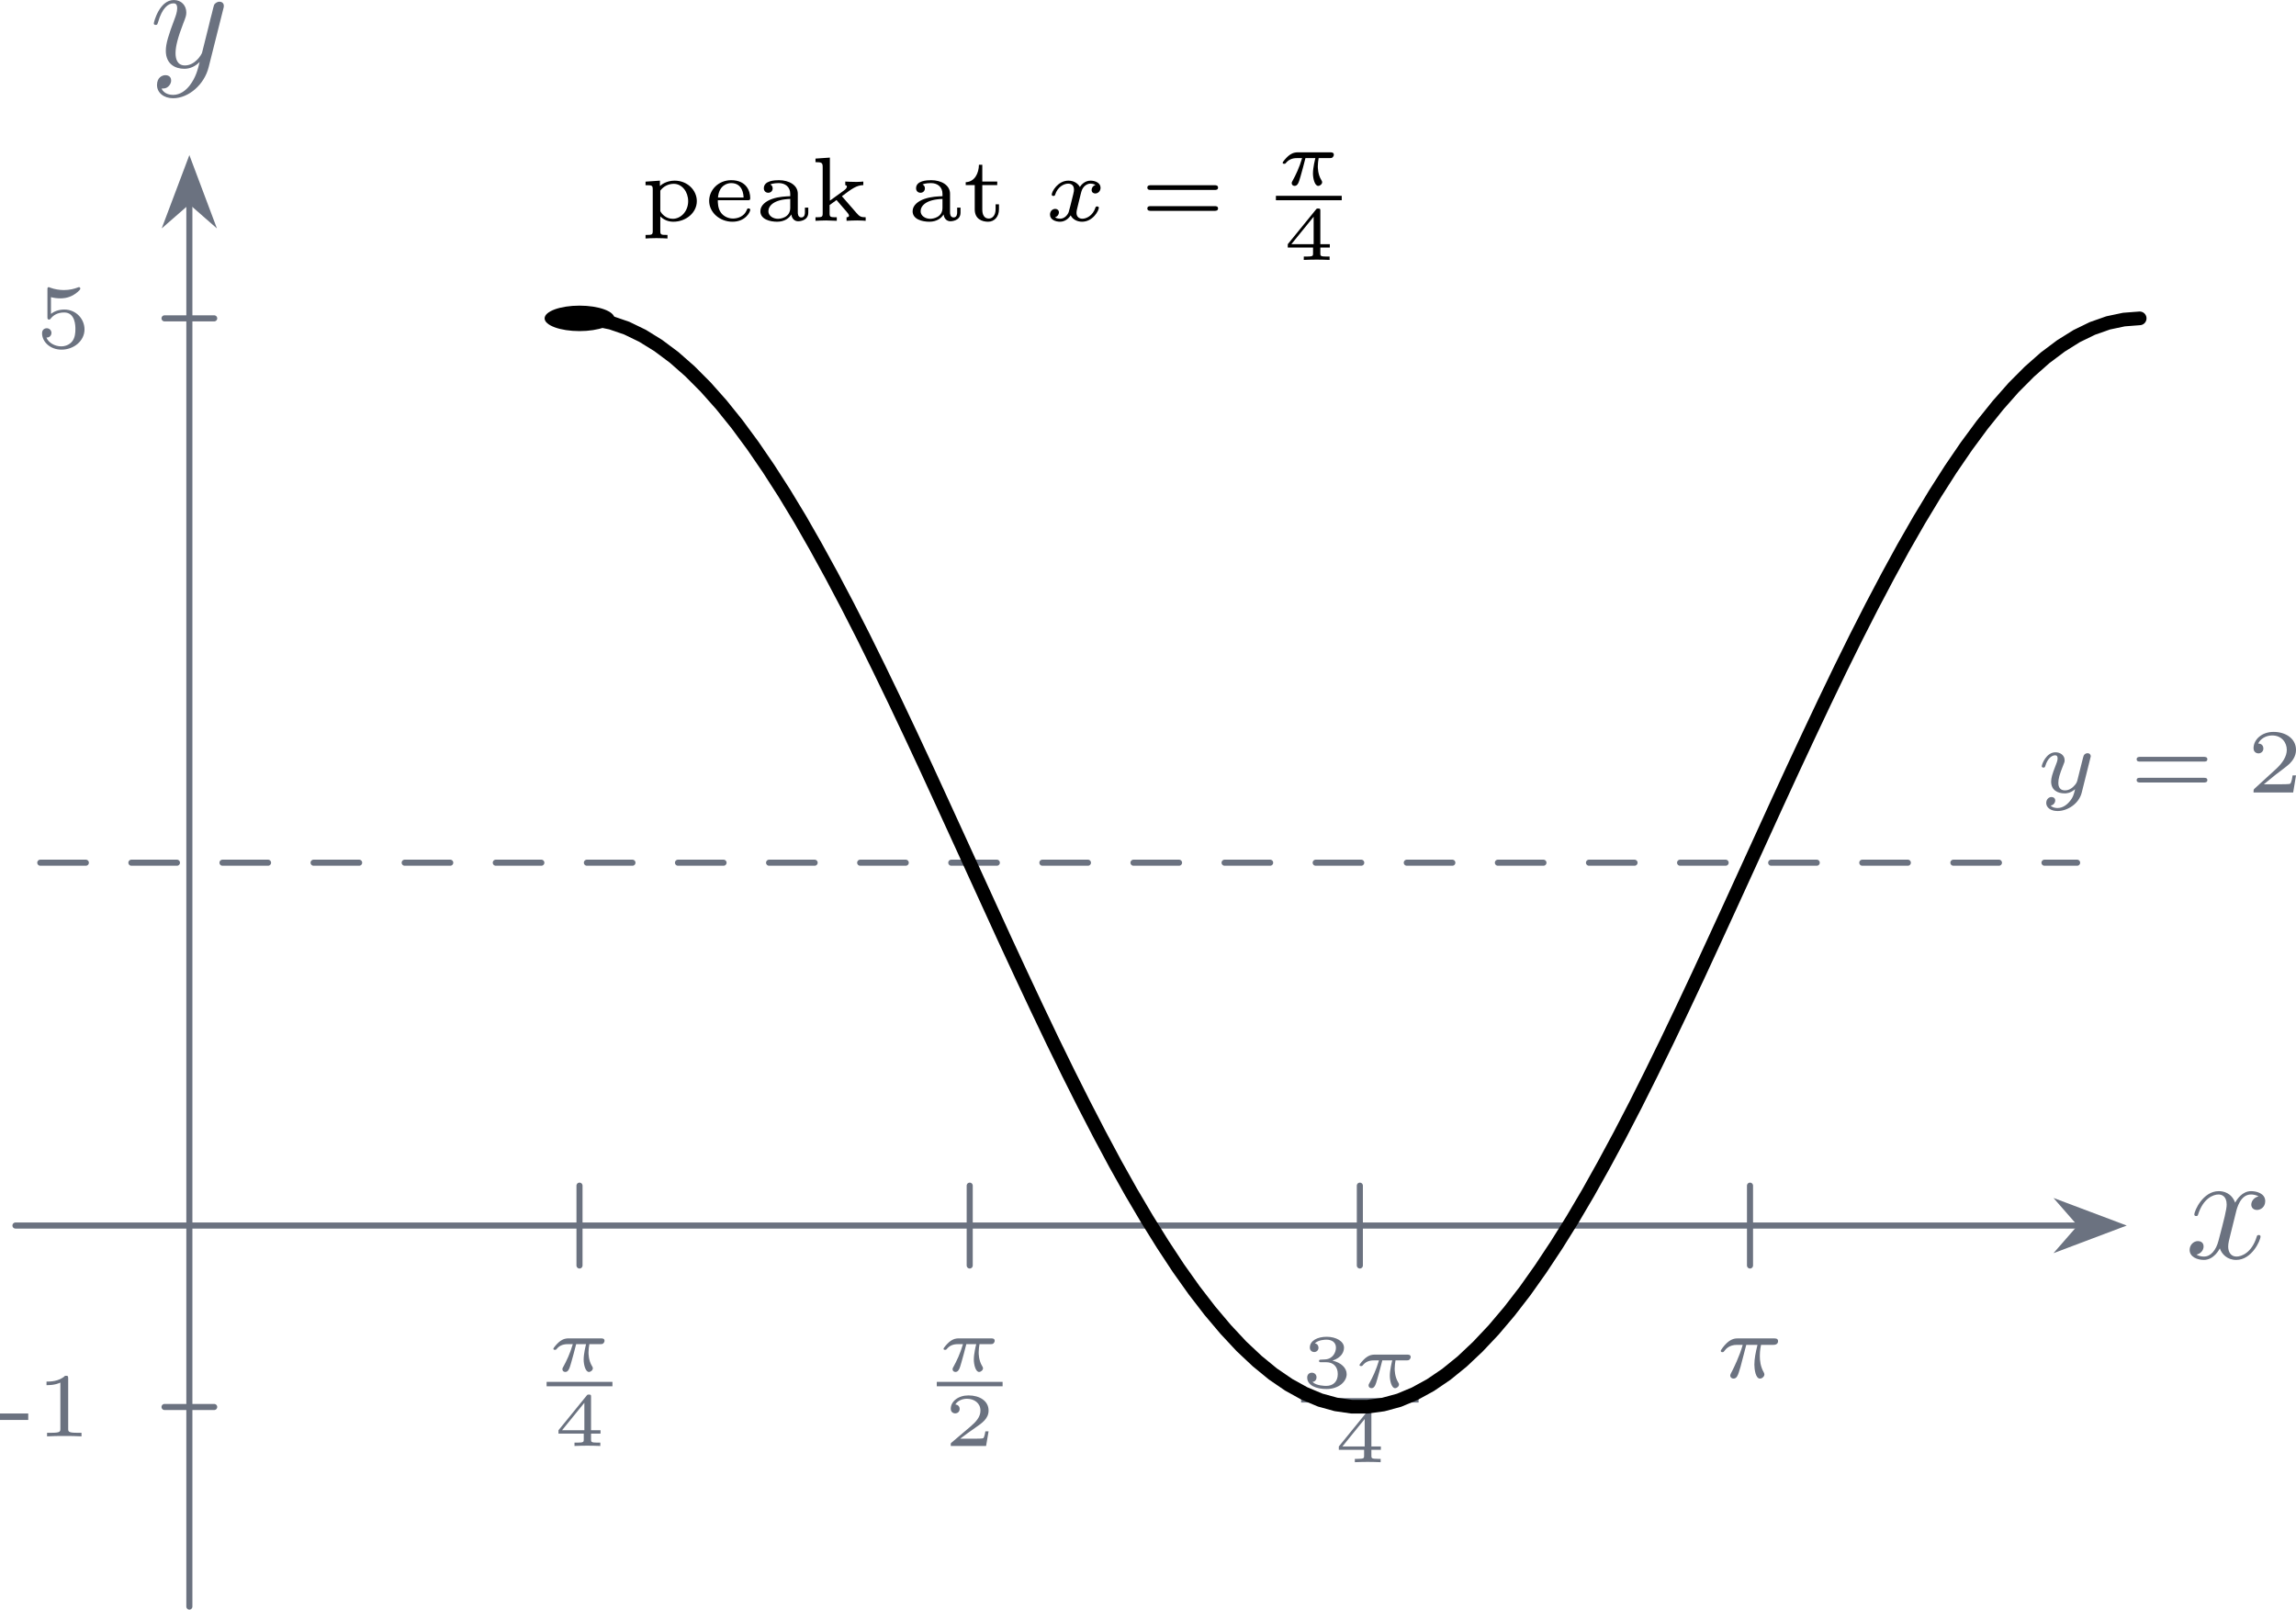
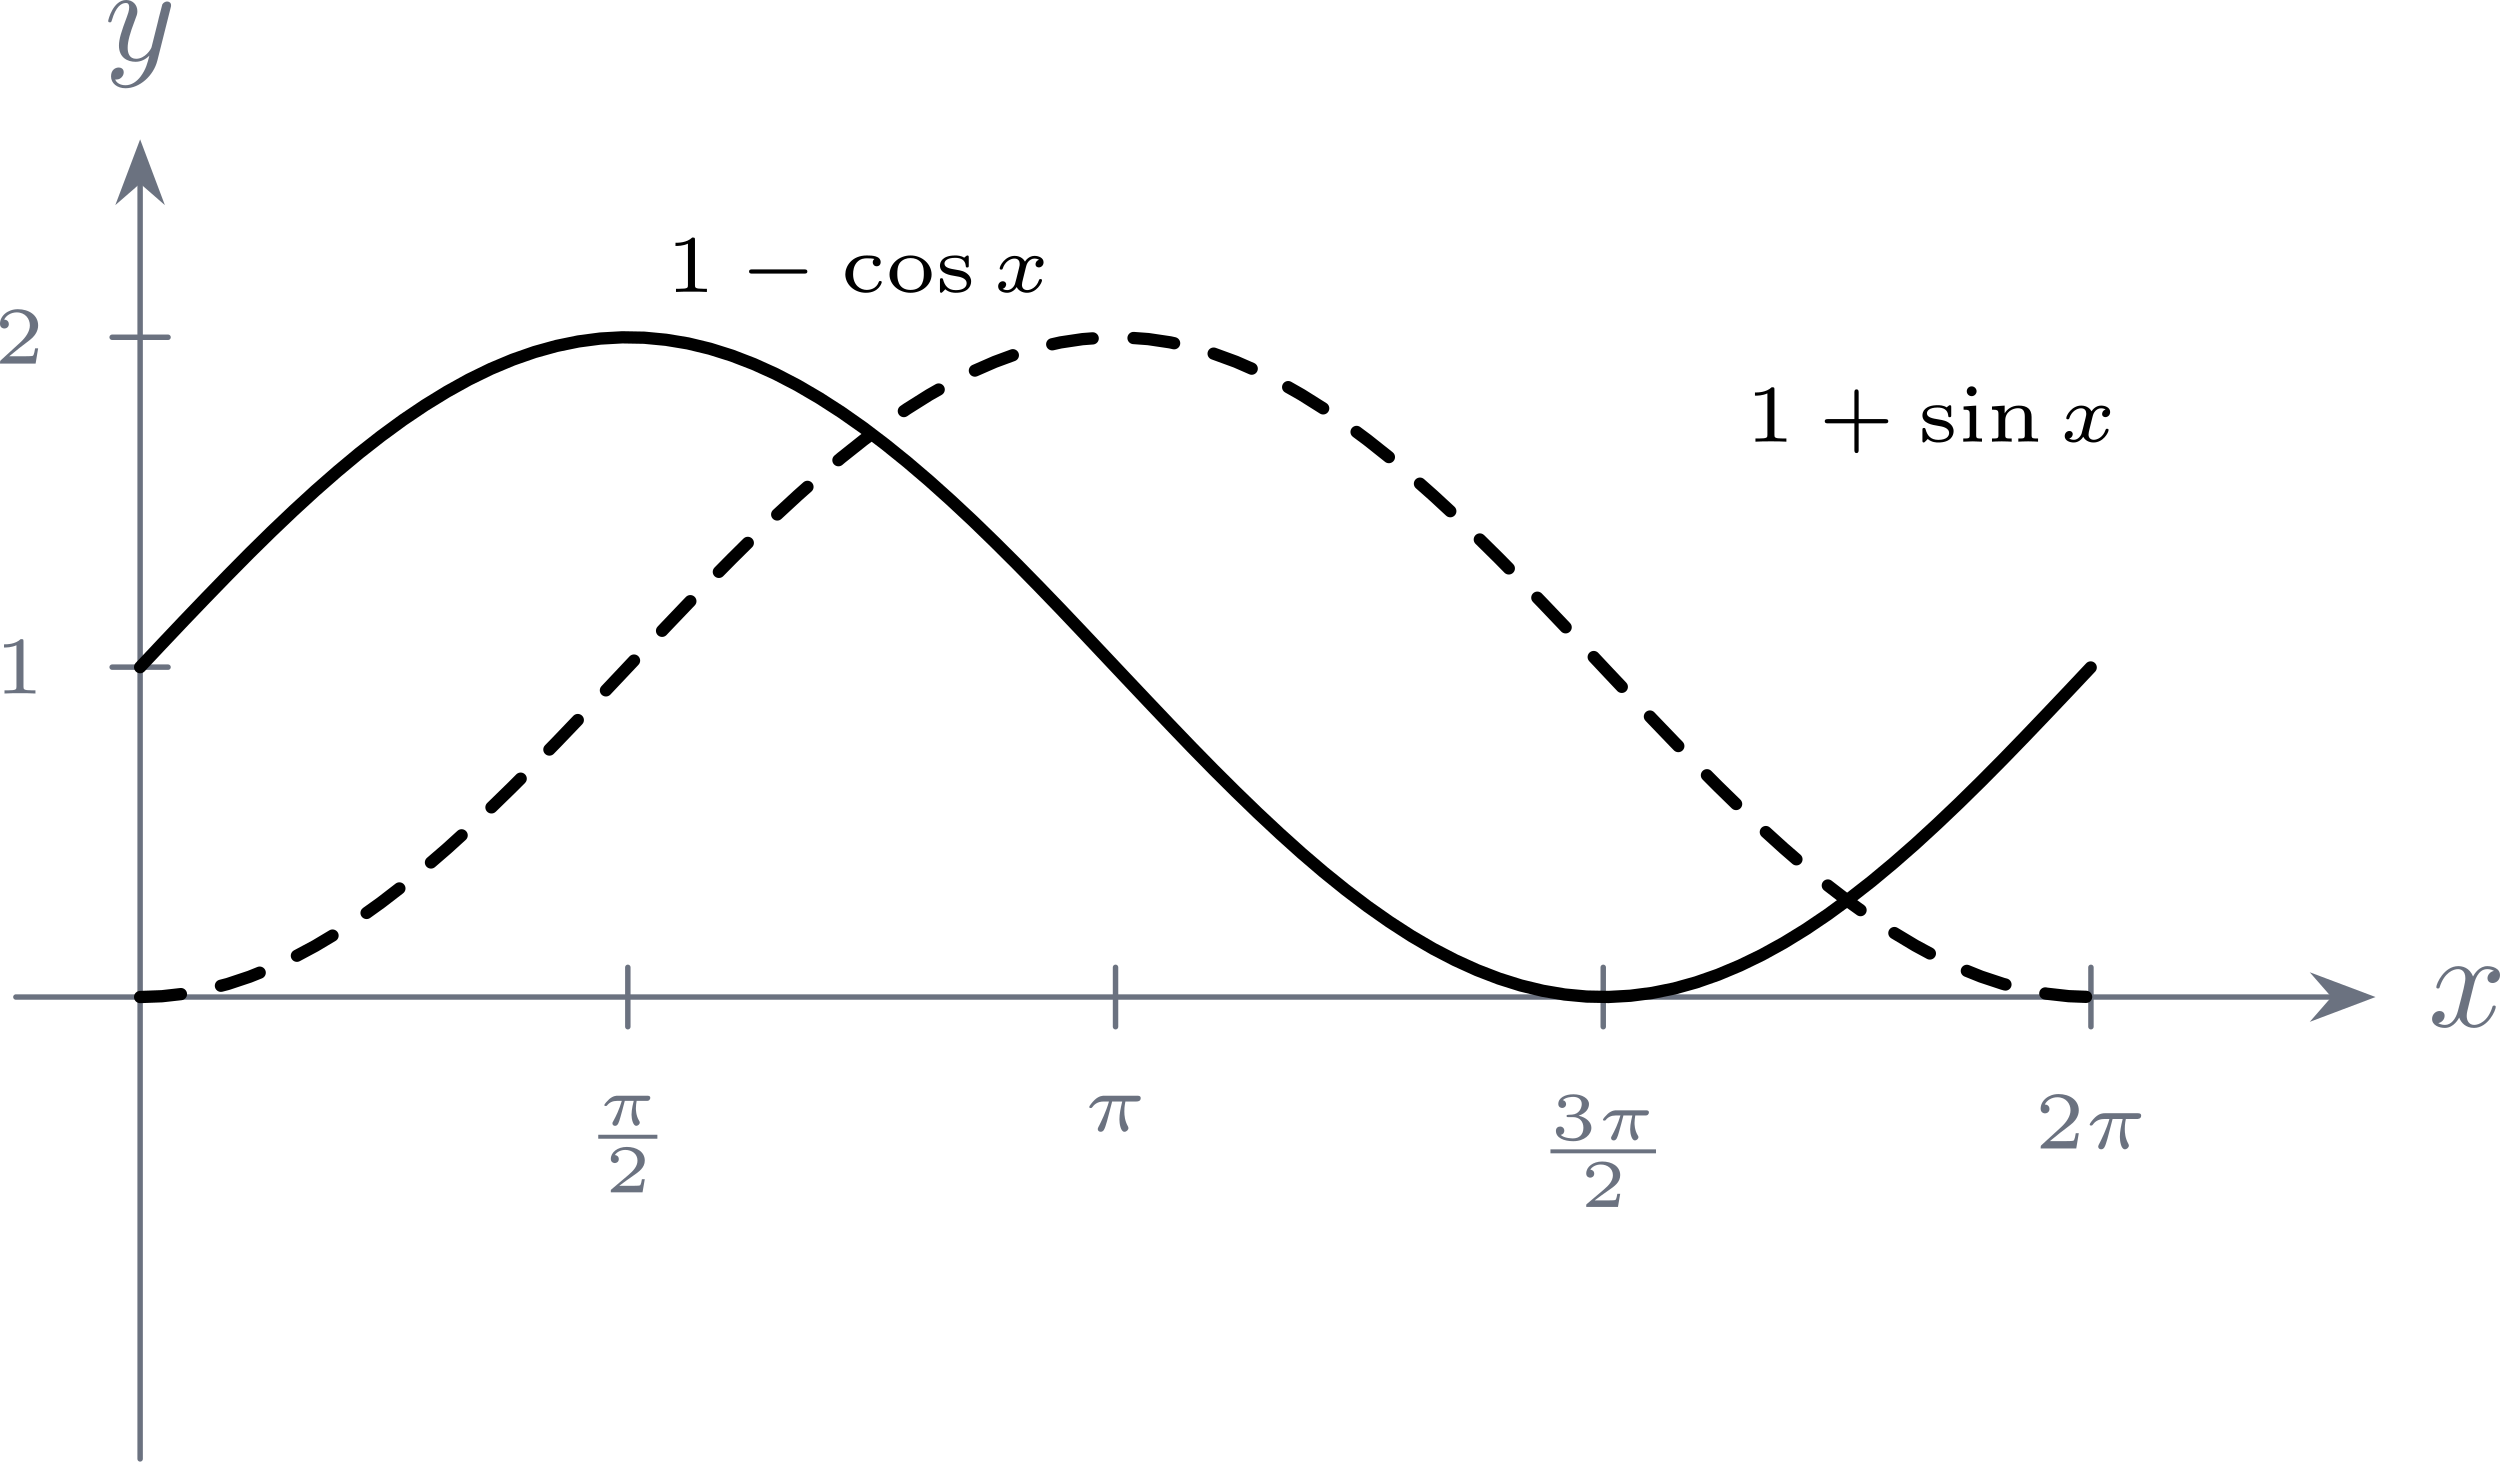
- <svg xmlns="http://www.w3.org/2000/svg" xmlns:xlink="http://www.w3.org/1999/xlink" version="1.1" width="210.93pt" height="147.869pt" viewBox="5.316 532.536 210.93 147.869">
+ <svg xmlns="http://www.w3.org/2000/svg" xmlns:xlink="http://www.w3.org/1999/xlink" version="1.1" width="255.634pt" height="149.457pt" viewBox="5.693 139.386 255.634 149.457">
  <defs>
+     <path id="g4-0" d="M4.758-1.339C4.854-1.339 5.003-1.339 5.003-1.494S4.854-1.65 4.758-1.65H.992C.897-1.65 .747-1.65 .747-1.494S.897-1.339 .992-1.339H4.758Z" />
+     <path id="g8-43" d="M2.947-1.339H4.878C4.961-1.339 5.111-1.339 5.111-1.494S4.961-1.65 4.878-1.65H2.947V-3.587C2.947-3.67 2.947-3.82 2.792-3.82S2.636-3.67 2.636-3.587V-1.65H.705C.622-1.65 .472-1.65 .472-1.494S.622-1.339 .705-1.339H2.636V.598C2.636 .681 2.636 .831 2.792 .831S2.947 .681 2.947 .598V-1.339Z" />
+     <path id="g8-49" d="M2.146-3.796C2.146-3.975 2.122-3.975 1.943-3.975C1.548-3.593 .938-3.593 .723-3.593V-3.359C.879-3.359 1.273-3.359 1.632-3.527V-.508C1.632-.311 1.632-.233 1.016-.233H.759V0C1.088-.024 1.554-.024 1.889-.024S2.69-.024 3.019 0V-.233H2.762C2.146-.233 2.146-.311 2.146-.508V-3.796Z" />
+     <path id="g8-50" d="M3.216-1.118H2.995C2.983-1.034 2.923-.64 2.833-.574C2.792-.538 2.307-.538 2.224-.538H1.106L1.871-1.16C2.074-1.321 2.606-1.704 2.792-1.883C2.971-2.062 3.216-2.367 3.216-2.792C3.216-3.539 2.54-3.975 1.739-3.975C.968-3.975 .43-3.467 .43-2.905C.43-2.6 .687-2.564 .753-2.564C.903-2.564 1.076-2.672 1.076-2.887C1.076-3.019 .998-3.21 .735-3.21C.873-3.515 1.237-3.742 1.65-3.742C2.277-3.742 2.612-3.276 2.612-2.792C2.612-2.367 2.331-1.931 1.913-1.548L.496-.251C.436-.191 .43-.185 .43 0H3.031L3.216-1.118Z" />
+     <path id="g8-99" d="M2.451-2.409C2.391-2.373 2.325-2.289 2.325-2.164C2.325-2.008 2.439-1.877 2.612-1.877C2.798-1.877 2.905-2.008 2.905-2.17C2.905-2.648 2.271-2.666 1.895-2.666C.789-2.666 .323-1.877 .323-1.291C.323-.544 .986 .06 1.823 .06C2.774 .06 2.983-.652 2.983-.717C2.983-.801 2.893-.801 2.869-.801C2.792-.801 2.78-.771 2.756-.711C2.72-.622 2.654-.448 2.451-.311C2.319-.221 2.122-.149 1.889-.149C1.429-.149 .891-.478 .891-1.297C.891-1.554 .938-1.889 1.154-2.146C1.423-2.457 1.739-2.457 1.919-2.457C2.086-2.457 2.289-2.451 2.451-2.409Z" />
+     <path id="g8-105" d="M1.357-3.682C1.357-3.862 1.207-4.041 .998-4.041C.813-4.041 .64-3.897 .64-3.682S.813-3.324 .998-3.324C1.207-3.324 1.357-3.503 1.357-3.682ZM.406-2.57V-2.337C.801-2.337 .855-2.295 .855-2.002V-.49C.855-.233 .795-.233 .383-.233V0C.556-.012 1.022-.024 1.082-.024S1.596-.012 1.751 0V-.233C1.381-.233 1.327-.233 1.327-.484V-2.636L.406-2.57Z" />
+     <path id="g8-110" d="M3.27-1.805C3.27-2.391 2.935-2.636 2.331-2.636C1.805-2.636 1.476-2.361 1.303-2.074V-2.636L.377-2.57V-2.337C.795-2.337 .849-2.295 .849-2.002V-.49C.849-.233 .789-.233 .377-.233V0C.418-.006 .825-.024 1.094-.024S1.757-.006 1.817 0V-.233C1.405-.233 1.345-.233 1.345-.49V-1.542C1.345-2.2 1.907-2.445 2.277-2.445C2.678-2.445 2.774-2.194 2.774-1.823V-.49C2.774-.233 2.714-.233 2.301-.233V0C2.343-.006 2.75-.024 3.019-.024S3.682-.006 3.742 0V-.233C3.33-.233 3.27-.233 3.27-.49V-1.805Z" />
+     <path id="g8-111" d="M3.359-1.273C3.359-2.02 2.69-2.666 1.823-2.666C.95-2.666 .287-2.02 .287-1.273C.287-.544 .962 .06 1.823 .06S3.359-.544 3.359-1.273ZM1.823-.149C.855-.149 .855-1.04 .855-1.327C.855-1.512 .855-1.925 1.076-2.17C1.279-2.385 1.536-2.475 1.823-2.475S2.379-2.385 2.576-2.164C2.792-1.919 2.792-1.518 2.792-1.327C2.792-1.04 2.792-.149 1.823-.149Z" />
+     <path id="g8-115" d="M2.421-2.499C2.421-2.6 2.421-2.666 2.325-2.666C2.295-2.666 2.283-2.666 2.194-2.594C2.182-2.582 2.176-2.576 2.086-2.505C1.859-2.66 1.554-2.666 1.435-2.666C.496-2.666 .317-2.194 .317-1.925C.317-1.339 1.022-1.225 1.476-1.154C1.745-1.112 2.266-1.028 2.266-.634C2.266-.4 2.086-.132 1.476-.132C.903-.132 .664-.466 .544-.915C.526-.968 .514-1.004 .43-1.004C.317-1.004 .317-.95 .317-.831V-.108C.317-.006 .317 .06 .412 .06C.448 .06 .454 .054 .568-.054L.705-.197C.998 .06 1.357 .06 1.476 .06C2.361 .06 2.594-.418 2.594-.771C2.594-1.01 2.475-1.19 2.343-1.303C2.092-1.524 1.853-1.566 1.494-1.626C1.046-1.698 .646-1.769 .646-2.074C.646-2.248 .807-2.493 1.429-2.493C1.847-2.493 2.164-2.337 2.2-1.913C2.206-1.835 2.212-1.787 2.307-1.787C2.421-1.787 2.421-1.841 2.421-1.955V-2.499Z" />
+     <path id="g6-25" d="M2.032-2.152H2.768C2.642-1.626 2.564-1.237 2.564-.849C2.564-.544 2.648 .06 2.929 .06C3.084 .06 3.222-.084 3.222-.215C3.222-.269 3.192-.317 3.18-.347C2.959-.741 2.923-1.124 2.923-1.429C2.923-1.524 2.923-1.787 3.001-2.152H3.79C3.862-2.152 4.119-2.152 4.119-2.397C4.119-2.576 3.951-2.576 3.85-2.576H1.47C1.351-2.576 1.082-2.576 .759-2.277C.574-2.104 .359-1.817 .359-1.757C.359-1.674 .442-1.674 .466-1.674C.532-1.674 .544-1.686 .586-1.739C.687-1.883 .921-2.152 1.411-2.152H1.799C1.596-1.411 1.19-.604 1.112-.448C1.058-.353 .98-.203 .98-.143C.98-.018 1.076 .06 1.196 .06C1.405 .06 1.476-.149 1.542-.341C1.662-.717 1.662-.729 1.745-1.052L2.032-2.152Z" />
+     <path id="g6-120" d="M3.365-2.349C3.156-2.289 3.108-2.116 3.108-2.026C3.108-1.835 3.264-1.793 3.347-1.793C3.521-1.793 3.694-1.937 3.694-2.17C3.694-2.493 3.341-2.636 3.037-2.636C2.642-2.636 2.403-2.331 2.337-2.218C2.26-2.367 2.032-2.636 1.584-2.636C.897-2.636 .49-1.925 .49-1.716C.49-1.686 .514-1.632 .598-1.632S.699-1.668 .717-1.722C.867-2.206 1.273-2.439 1.566-2.439S1.949-2.248 1.949-2.05C1.949-1.979 1.949-1.925 1.901-1.739C1.763-1.184 1.632-.64 1.602-.568C1.512-.341 1.297-.137 1.046-.137C1.01-.137 .843-.137 .705-.227C.938-.305 .962-.502 .962-.55C.962-.705 .843-.783 .723-.783C.556-.783 .377-.652 .377-.406C.377-.066 .753 .06 1.034 .06C1.375 .06 1.62-.173 1.733-.359C1.853-.108 2.14 .06 2.481 .06C3.186 .06 3.581-.664 3.581-.861C3.581-.873 3.575-.944 3.467-.944C3.383-.944 3.371-.903 3.353-.849C3.18-.329 2.756-.137 2.505-.137C2.277-.137 2.116-.269 2.116-.52C2.116-.634 2.146-.765 2.2-.974L2.391-1.751C2.451-1.985 2.481-2.092 2.606-2.236C2.69-2.325 2.833-2.439 3.025-2.439C3.055-2.439 3.234-2.439 3.365-2.349Z" />
    <path id="g23-50" d="M2.934-.961H2.725C2.71-.867 2.66-.558 2.58-.508C2.54-.478 2.122-.478 2.047-.478H1.071C1.4-.722 1.768-1.001 2.067-1.2C2.516-1.509 2.934-1.798 2.934-2.326C2.934-2.964 2.331-3.318 1.619-3.318C.946-3.318 .453-2.929 .453-2.441C.453-2.182 .672-2.137 .742-2.137C.877-2.137 1.036-2.227 1.036-2.431C1.036-2.61 .907-2.71 .752-2.725C.892-2.949 1.181-3.098 1.514-3.098C1.998-3.098 2.401-2.809 2.401-2.321C2.401-1.903 2.112-1.584 1.729-1.26L.513-.229C.463-.184 .458-.184 .453-.149V0H2.77L2.934-.961Z" />
    <path id="g23-51" d="M1.644-1.649C2.102-1.649 2.406-1.365 2.406-.872C2.406-.364 2.092-.095 1.649-.095C1.594-.095 1.001-.095 .747-.354C.951-.384 1.011-.538 1.011-.658C1.011-.842 .872-.961 .707-.961C.548-.961 .399-.857 .399-.648C.399-.13 .986 .11 1.664 .11C2.481 .11 2.989-.384 2.989-.867C2.989-1.275 2.625-1.624 2.057-1.753C2.655-1.948 2.814-2.326 2.814-2.605C2.814-3.014 2.306-3.318 1.679-3.318C1.066-3.318 .573-3.059 .573-2.61C.573-2.376 .762-2.316 .857-2.316C1.001-2.316 1.141-2.421 1.141-2.6C1.141-2.715 1.081-2.854 .902-2.884C1.116-3.113 1.559-3.128 1.664-3.128C2.027-3.128 2.286-2.944 2.286-2.605C2.286-2.316 2.097-1.863 1.574-1.833C1.435-1.828 1.415-1.823 1.285-1.818C1.23-1.813 1.176-1.808 1.176-1.733C1.176-1.649 1.225-1.649 1.315-1.649H1.644Z" />
-     <path id="g23-52" d="M3.073-.812V-1.031H2.451V-3.223C2.451-3.342 2.446-3.372 2.316-3.372C2.217-3.372 2.212-3.367 2.157-3.298L.314-1.031V-.812H1.973V-.423C1.973-.269 1.973-.219 1.539-.219H1.365V0C1.599-.01 1.923-.02 2.212-.02S2.819-.01 3.059 0V-.219H2.884C2.451-.219 2.451-.269 2.451-.423V-.812H3.073ZM2.012-2.834V-1.031H.548L2.012-2.834Z" />
-     <path id="g8-45" d="M2.014-1.076V-1.5H.161V-1.076H2.014Z" />
-     <path id="g8-49" d="M2.146-3.796C2.146-3.975 2.122-3.975 1.943-3.975C1.548-3.593 .938-3.593 .723-3.593V-3.359C.879-3.359 1.273-3.359 1.632-3.527V-.508C1.632-.311 1.632-.233 1.016-.233H.759V0C1.088-.024 1.554-.024 1.889-.024S2.69-.024 3.019 0V-.233H2.762C2.146-.233 2.146-.311 2.146-.508V-3.796Z" />
-     <path id="g8-50" d="M3.216-1.118H2.995C2.983-1.034 2.923-.64 2.833-.574C2.792-.538 2.307-.538 2.224-.538H1.106L1.871-1.16C2.074-1.321 2.606-1.704 2.792-1.883C2.971-2.062 3.216-2.367 3.216-2.792C3.216-3.539 2.54-3.975 1.739-3.975C.968-3.975 .43-3.467 .43-2.905C.43-2.6 .687-2.564 .753-2.564C.903-2.564 1.076-2.672 1.076-2.887C1.076-3.019 .998-3.21 .735-3.21C.873-3.515 1.237-3.742 1.65-3.742C2.277-3.742 2.612-3.276 2.612-2.792C2.612-2.367 2.331-1.931 1.913-1.548L.496-.251C.436-.191 .43-.185 .43 0H3.031L3.216-1.118Z" />
-     <path id="g8-53" d="M1.016-3.318C1.213-3.264 1.423-3.24 1.626-3.24C1.757-3.24 2.092-3.24 2.469-3.449C2.57-3.509 2.941-3.754 2.941-3.879C2.941-3.957 2.881-3.975 2.857-3.975C2.839-3.975 2.833-3.975 2.768-3.951C2.552-3.867 2.248-3.784 1.859-3.784C1.566-3.784 1.243-3.838 .974-3.939C.915-3.963 .891-3.975 .867-3.975C.783-3.975 .783-3.909 .783-3.814V-2.02C.783-1.919 .783-1.847 .891-1.847C.944-1.847 .962-1.871 1.004-1.919C1.154-2.11 1.417-2.313 1.883-2.313C2.618-2.313 2.618-1.417 2.618-1.225C2.618-.992 2.6-.658 2.403-.412C2.218-.185 1.943-.09 1.686-.09C1.273-.09 .861-.317 .717-.664C1.01-.669 1.046-.903 1.046-.974C1.046-1.136 .921-1.279 .735-1.279C.681-1.279 .43-1.249 .43-.95C.43-.4 .95 .126 1.704 .126C2.523 .126 3.216-.454 3.216-1.201C3.216-1.883 2.666-2.505 1.895-2.505C1.506-2.505 1.207-2.379 1.016-2.218V-3.318Z" />
-     <path id="g8-61" d="M4.89-2.026C4.973-2.026 5.111-2.026 5.111-2.182S4.949-2.337 4.86-2.337H.723C.634-2.337 .472-2.337 .472-2.182S.61-2.026 .693-2.026H4.89ZM4.86-.652C4.949-.652 5.111-.652 5.111-.807S4.973-.962 4.89-.962H.693C.61-.962 .472-.962 .472-.807S.634-.652 .723-.652H4.86Z" />
-     <path id="g8-97" d="M2.839-1.781C2.839-2.337 2.271-2.666 1.602-2.666C1.315-2.666 .61-2.636 .61-2.134C.61-1.973 .717-1.841 .903-1.841C1.076-1.841 1.19-1.973 1.19-2.128C1.19-2.236 1.142-2.337 1.034-2.385C1.231-2.475 1.53-2.475 1.59-2.475C2.014-2.475 2.343-2.224 2.343-1.769V-1.614C2.068-1.602 1.59-1.59 1.154-1.435C.759-1.297 .383-1.028 .383-.628C.383-.096 1.016 .06 1.482 .06C1.985 .06 2.283-.191 2.415-.418C2.457-.108 2.654 .03 2.863 .03C2.887 .03 3.527 .03 3.527-.538V-.867H3.306V-.55C3.306-.49 3.306-.221 3.072-.221S2.839-.49 2.839-.55V-1.781ZM2.343-.849C2.343-.227 1.728-.132 1.536-.132C1.213-.132 .909-.329 .909-.628C.909-.962 1.231-1.399 2.343-1.435V-.849Z" />
-     <path id="g8-101" d="M2.803-1.351C2.935-1.351 2.983-1.351 2.983-1.494C2.983-1.955 2.726-2.666 1.733-2.666C.897-2.666 .287-2.026 .287-1.309C.287-.556 .974 .06 1.817 .06C2.678 .06 2.983-.586 2.983-.717C2.983-.747 2.971-.813 2.869-.813C2.792-.813 2.78-.777 2.756-.705C2.576-.263 2.128-.149 1.853-.149C1.524-.149 1.243-.299 1.076-.514C.855-.795 .855-1.19 .855-1.351H2.803ZM.867-1.53C.933-2.331 1.482-2.475 1.728-2.475C2.499-2.475 2.54-1.704 2.546-1.53H.867Z" />
-     <path id="g8-107" d="M2.08-1.614C2.732-2.104 3.037-2.331 3.485-2.343V-2.576C3.407-2.57 3.228-2.552 3.037-2.552C2.78-2.552 2.355-2.57 2.301-2.576V-2.343C2.397-2.331 2.409-2.26 2.409-2.248C2.409-2.224 2.397-2.122 2.224-1.997L1.291-1.321V-4.148L.347-4.083V-3.85C.765-3.85 .819-3.808 .819-3.515V-.49C.819-.233 .759-.233 .347-.233V0C.508-.012 .915-.024 1.046-.024C1.136-.024 1.56-.012 1.745 0V-.233C1.333-.233 1.273-.233 1.273-.49V-1.034L1.728-1.363C1.757-1.333 1.913-1.154 2.397-.586C2.463-.508 2.546-.418 2.546-.335S2.451-.233 2.385-.233V0C2.511-.012 2.929-.024 3.084-.024C3.318-.024 3.587-.006 3.64 0V-.233C3.324-.233 3.24-.281 3.031-.52L2.08-1.614Z" />
-     <path id="g8-112" d="M1.787 .927C1.375 .927 1.315 .927 1.315 .669V-.287C1.56-.054 1.841 .06 2.17 .06C3.001 .06 3.712-.532 3.712-1.291C3.712-2.014 3.084-2.636 2.26-2.636C1.716-2.636 1.381-2.367 1.291-2.283V-2.636L.347-2.57V-2.337C.753-2.337 .819-2.337 .819-2.062V.669C.819 .927 .759 .927 .347 .927V1.16C.389 1.154 .795 1.136 1.064 1.136S1.728 1.154 1.787 1.16V.927ZM1.315-1.979C1.518-2.26 1.847-2.427 2.2-2.427C2.744-2.427 3.144-1.901 3.144-1.291C3.144-.622 2.666-.132 2.134-.132C1.674-.132 1.405-.46 1.315-.634V-1.979Z" />
-     <path id="g8-116" d="M1.303-2.343H2.283V-2.576H1.303V-3.676H1.082C1.076-3.144 .819-2.558 .215-2.534V-2.343H.807V-.747C.807-.12 1.279 .06 1.686 .06C2.098 .06 2.397-.269 2.397-.753V-1.082H2.176V-.765C2.176-.341 1.955-.149 1.733-.149C1.303-.149 1.303-.634 1.303-.747V-2.343Z" />
-     <path id="g6-25" d="M2.032-2.152H2.768C2.642-1.626 2.564-1.237 2.564-.849C2.564-.544 2.648 .06 2.929 .06C3.084 .06 3.222-.084 3.222-.215C3.222-.269 3.192-.317 3.18-.347C2.959-.741 2.923-1.124 2.923-1.429C2.923-1.524 2.923-1.787 3.001-2.152H3.79C3.862-2.152 4.119-2.152 4.119-2.397C4.119-2.576 3.951-2.576 3.85-2.576H1.47C1.351-2.576 1.082-2.576 .759-2.277C.574-2.104 .359-1.817 .359-1.757C.359-1.674 .442-1.674 .466-1.674C.532-1.674 .544-1.686 .586-1.739C.687-1.883 .921-2.152 1.411-2.152H1.799C1.596-1.411 1.19-.604 1.112-.448C1.058-.353 .98-.203 .98-.143C.98-.018 1.076 .06 1.196 .06C1.405 .06 1.476-.149 1.542-.341C1.662-.717 1.662-.729 1.745-1.052L2.032-2.152Z" />
-     <path id="g6-120" d="M3.365-2.349C3.156-2.289 3.108-2.116 3.108-2.026C3.108-1.835 3.264-1.793 3.347-1.793C3.521-1.793 3.694-1.937 3.694-2.17C3.694-2.493 3.341-2.636 3.037-2.636C2.642-2.636 2.403-2.331 2.337-2.218C2.26-2.367 2.032-2.636 1.584-2.636C.897-2.636 .49-1.925 .49-1.716C.49-1.686 .514-1.632 .598-1.632S.699-1.668 .717-1.722C.867-2.206 1.273-2.439 1.566-2.439S1.949-2.248 1.949-2.05C1.949-1.979 1.949-1.925 1.901-1.739C1.763-1.184 1.632-.64 1.602-.568C1.512-.341 1.297-.137 1.046-.137C1.01-.137 .843-.137 .705-.227C.938-.305 .962-.502 .962-.55C.962-.705 .843-.783 .723-.783C.556-.783 .377-.652 .377-.406C.377-.066 .753 .06 1.034 .06C1.375 .06 1.62-.173 1.733-.359C1.853-.108 2.14 .06 2.481 .06C3.186 .06 3.581-.664 3.581-.861C3.581-.873 3.575-.944 3.467-.944C3.383-.944 3.371-.903 3.353-.849C3.18-.329 2.756-.137 2.505-.137C2.277-.137 2.116-.269 2.116-.52C2.116-.634 2.146-.765 2.2-.974L2.391-1.751C2.451-1.985 2.481-2.092 2.606-2.236C2.69-2.325 2.833-2.439 3.025-2.439C3.055-2.439 3.234-2.439 3.365-2.349Z" />
-     <path id="g6-121" d="M3.563-2.295C3.575-2.337 3.581-2.361 3.581-2.379C3.581-2.451 3.527-2.576 3.365-2.576C3.264-2.576 3.162-2.511 3.12-2.427C3.096-2.385 3.055-2.2 3.025-2.086L2.899-1.59L2.714-.843C2.672-.675 2.648-.58 2.409-.353C2.343-.293 2.152-.137 1.895-.137C1.453-.137 1.453-.526 1.453-.634C1.453-.897 1.524-1.166 1.787-1.823C1.847-1.967 1.865-2.008 1.865-2.116C1.865-2.451 1.566-2.636 1.267-2.636C.658-2.636 .365-1.847 .365-1.716C.365-1.686 .389-1.632 .472-1.632S.574-1.668 .592-1.722C.759-2.301 1.076-2.439 1.243-2.439C1.363-2.439 1.405-2.361 1.405-2.224C1.405-2.098 1.327-1.895 1.261-1.733C1.052-1.207 .98-.933 .98-.717C.98-.149 1.405 .06 1.871 .06C1.955 .06 2.236 .06 2.552-.215C2.475 .114 2.421 .347 2.134 .658C2.026 .777 1.757 1.022 1.399 1.022C1.345 1.022 1.088 1.016 .95 .861C1.213 .813 1.249 .58 1.249 .526C1.249 .365 1.118 .299 1.004 .299C.855 .299 .658 .418 .658 .693C.658 .98 .938 1.219 1.405 1.219C2.038 1.219 2.803 .753 2.989 .006L3.563-2.295Z" />
    <path id="g20-25" d="M3.512-1.768C3.601-1.768 3.651-1.768 3.721-1.818C3.751-1.848 3.801-1.918 3.801-1.988C3.801-2.147 3.651-2.147 3.567-2.147H1.43C1.32-2.147 1.096-2.147 .802-1.898C.667-1.778 .443-1.524 .443-1.465C.443-1.395 .513-1.395 .543-1.395C.613-1.395 .613-1.4 .653-1.445C.822-1.659 1.061-1.768 1.365-1.768H1.719C1.539-1.146 1.285-.628 1.111-.314C1.036-.184 1.036-.174 1.036-.125C1.036-.01 1.126 .055 1.225 .055C1.435 .055 1.504-.174 1.619-.578C1.733-.966 1.823-1.325 1.938-1.768H2.59C2.57-1.694 2.431-1.151 2.431-.757C2.431-.413 2.555 .055 2.775 .055C2.894 .055 3.034-.06 3.034-.189C3.034-.244 3.014-.269 2.979-.329C2.75-.702 2.75-1.141 2.75-1.23C2.75-1.4 2.775-1.599 2.804-1.768H3.512Z" />
    <path id="g18-120" d="M3.328-3.009C3.387-3.268 3.616-4.184 4.314-4.184C4.364-4.184 4.603-4.184 4.812-4.055C4.533-4.005 4.334-3.756 4.334-3.517C4.334-3.357 4.443-3.168 4.712-3.168C4.932-3.168 5.25-3.347 5.25-3.746C5.25-4.264 4.663-4.403 4.324-4.403C3.746-4.403 3.397-3.875 3.278-3.646C3.029-4.304 2.491-4.403 2.202-4.403C1.166-4.403 .598-3.118 .598-2.869C.598-2.77 .697-2.77 .717-2.77C.797-2.77 .827-2.79 .847-2.879C1.186-3.935 1.843-4.184 2.182-4.184C2.371-4.184 2.72-4.095 2.72-3.517C2.72-3.208 2.55-2.54 2.182-1.146C2.022-.528 1.674-.11 1.235-.11C1.176-.11 .946-.11 .737-.239C.986-.289 1.205-.498 1.205-.777C1.205-1.046 .986-1.126 .837-1.126C.538-1.126 .289-.867 .289-.548C.289-.09 .787 .11 1.225 .11C1.883 .11 2.242-.588 2.271-.648C2.391-.279 2.75 .11 3.347 .11C4.374 .11 4.941-1.176 4.941-1.425C4.941-1.524 4.852-1.524 4.822-1.524C4.732-1.524 4.712-1.484 4.692-1.415C4.364-.349 3.686-.11 3.367-.11C2.979-.11 2.819-.428 2.819-.767C2.819-.986 2.879-1.205 2.989-1.644L3.328-3.009Z" />
    <path id="g18-121" d="M4.842-3.796C4.882-3.935 4.882-3.955 4.882-4.025C4.882-4.204 4.742-4.294 4.593-4.294C4.493-4.294 4.334-4.234 4.244-4.085C4.224-4.035 4.144-3.726 4.105-3.547C4.035-3.288 3.965-3.019 3.905-2.75L3.457-.956C3.417-.807 2.989-.11 2.331-.11C1.823-.11 1.714-.548 1.714-.917C1.714-1.375 1.883-1.993 2.222-2.869C2.381-3.278 2.421-3.387 2.421-3.587C2.421-4.035 2.102-4.403 1.604-4.403C.658-4.403 .289-2.959 .289-2.869C.289-2.77 .389-2.77 .408-2.77C.508-2.77 .518-2.79 .568-2.949C.837-3.885 1.235-4.184 1.574-4.184C1.654-4.184 1.823-4.184 1.823-3.866C1.823-3.616 1.724-3.357 1.654-3.168C1.255-2.112 1.076-1.544 1.076-1.076C1.076-.189 1.704 .11 2.291 .11C2.68 .11 3.019-.06 3.298-.339C3.168 .179 3.049 .667 2.65 1.196C2.391 1.534 2.012 1.823 1.554 1.823C1.415 1.823 .966 1.793 .797 1.405C.956 1.405 1.086 1.405 1.225 1.285C1.325 1.196 1.425 1.066 1.425 .877C1.425 .568 1.156 .528 1.056 .528C.827 .528 .498 .687 .498 1.176C.498 1.674 .936 2.042 1.554 2.042C2.58 2.042 3.606 1.136 3.885 .01L4.842-3.796Z" />
  </defs>
  <g id="page1" transform="matrix(1.4 0 0 1.4 0 0)">
-     <path d="M4.812 460.801H140.293" stroke="#6b7280" fill="none" stroke-width=".399" stroke-linecap="round" stroke-linejoin="round" />
-     <path d="M142.789 460.801L139.219 459.457L140.394 460.801L139.219 462.148Z" fill="#6b7280" />
-     <path d="M142.789 460.801L139.219 459.457L140.394 460.801L139.219 462.148Z" stroke="#6b7280" fill="none" stroke-width=".399" stroke-miterlimit="10" stroke-linecap="round" />
-     <g fill="#6b7280" transform="matrix(1 0 0 1 130.9694 2.145)">
-       <use x="16.223" y="460.802" xlink:href="#g18-120" />
+     <path d="M5.227 172.383H174.512" stroke="#6b7280" fill="none" stroke-width=".399" stroke-linecap="round" stroke-linejoin="round" />
+     <path d="M177.008 172.383L173.438 171.039L174.613 172.383L173.438 173.73Z" fill="#6b7280" />
+     <path d="M177.008 172.383L173.438 171.039L174.613 172.383L173.438 173.73Z" stroke="#6b7280" fill="none" stroke-width=".399" stroke-miterlimit="10" stroke-linecap="round" />
+     <g fill="#6b7280" transform="matrix(1 0 0 1 167.1131 2.145)">
+       <use x="14.299" y="172.384" xlink:href="#g18-120" />
    </g>
-     <path d="M16.223 485.805V393.621" stroke="#6b7280" fill="none" stroke-width=".399" stroke-miterlimit="10" stroke-linecap="round" stroke-linejoin="round" />
-     <path d="M16.223 391.125L14.875 394.699L16.223 393.523L17.566 394.699Z" fill="#6b7280" />
-     <path d="M16.223 391.125L14.875 394.699L16.223 393.523L17.566 394.699Z" stroke="#6b7280" fill="none" stroke-width=".399" stroke-miterlimit="10" stroke-linecap="round" />
-     <g fill="#6b7280" transform="matrix(1 0 0 1 -2.621 -76.015)">
-       <use x="16.223" y="460.802" xlink:href="#g18-121" />
+     <path d="M14.301 206.117V112.801" stroke="#6b7280" fill="none" stroke-width=".399" stroke-miterlimit="10" stroke-linecap="round" stroke-linejoin="round" />
+     <path d="M14.301 110.305L12.953 113.875L14.301 112.703L15.645 113.875Z" fill="#6b7280" />
+     <path d="M14.301 110.305L12.953 113.875L14.301 112.703L15.645 113.875Z" stroke="#6b7280" fill="none" stroke-width=".399" stroke-miterlimit="10" stroke-linecap="round" />
+     <g fill="#6b7280" transform="matrix(1 0 0 1 -2.621 -68.419)">
+       <use x="14.299" y="172.384" xlink:href="#g18-121" />
    </g>
-     <path d="M6.441 436.992H140.098" stroke="#6b7280" fill="none" stroke-width=".399" stroke-miterlimit="10" stroke-linecap="round" stroke-linejoin="round" stroke-dasharray="2.989 2.989" />
-     <g fill="#6b7280" transform="matrix(1 0 0 1 121.1904 -28.419)">
-       <use x="16.223" y="460.802" xlink:href="#g6-121" />
-       <use x="22.343" y="460.802" xlink:href="#g8-61" />
-       <use x="30.055" y="460.802" xlink:href="#g8-50" />
+     <path d="M49.922 174.551V170.215" stroke="#6b7280" fill="none" stroke-width=".399" stroke-miterlimit="10" stroke-linecap="round" stroke-linejoin="round" />
+     <g fill="#6b7280" transform="matrix(1 0 0 1 32.2669 11.698)">
+       <use x="15.494" y="170.039" xlink:href="#g20-25" />
    </g>
-     <path d="M41.824 463.422V458.184" stroke="#6b7280" fill="none" stroke-width=".399" stroke-miterlimit="10" stroke-linecap="round" stroke-linejoin="round" />
-     <g fill="#6b7280" transform="matrix(1 0 0 1 22.248 11.897)">
-       <use x="17.418" y="458.456" xlink:href="#g20-25" />
+     <rect x="15.494" y="170.744" height=".29" width="4.319" transform="matrix(1 0 0 1 32.2669 11.698)" fill="#6b7280" />
+     <g fill="#6b7280" transform="matrix(1 0 0 1 32.2669 11.698)">
+       <use x="15.959" y="174.95" xlink:href="#g23-50" />
    </g>
-     <rect x="17.418" y="459.162" height=".29" width="4.319" transform="matrix(1 0 0 1 22.248 11.897)" fill="#6b7280" />
-     <g fill="#6b7280" transform="matrix(1 0 0 1 22.248 11.897)">
-       <use x="17.883" y="463.368" xlink:href="#g23-52" />
+     <path d="M85.543 174.551V170.215" stroke="#6b7280" fill="none" stroke-width=".399" stroke-miterlimit="10" stroke-linecap="round" stroke-linejoin="round" />
+     <g fill="#6b7280" transform="matrix(1 0 0 1 68.9644 9.782)">
+       <use x="14.299" y="172.384" xlink:href="#g6-25" />
    </g>
-     <path d="M67.43 463.422V458.184" stroke="#6b7280" fill="none" stroke-width=".399" stroke-miterlimit="10" stroke-linecap="round" stroke-linejoin="round" />
-     <g fill="#6b7280" transform="matrix(1 0 0 1 47.8509 11.897)">
-       <use x="17.418" y="458.456" xlink:href="#g20-25" />
+     <path d="M121.164 174.551V170.215" stroke="#6b7280" fill="none" stroke-width=".399" stroke-miterlimit="10" stroke-linecap="round" stroke-linejoin="round" />
+     <g fill="#6b7280" transform="matrix(1 0 0 1 101.8151 12.764)">
+       <use x="15.494" y="170.039" xlink:href="#g23-51" />
+       <use x="18.885" y="170.039" xlink:href="#g20-25" />
    </g>
-     <rect x="17.418" y="459.162" height=".29" width="4.319" transform="matrix(1 0 0 1 47.8509 11.897)" fill="#6b7280" />
-     <g fill="#6b7280" transform="matrix(1 0 0 1 47.8509 11.897)">
-       <use x="17.883" y="463.368" xlink:href="#g23-50" />
+     <rect x="15.494" y="170.744" height=".29" width="7.709" transform="matrix(1 0 0 1 101.8151 12.764)" fill="#6b7280" />
+     <g fill="#6b7280" transform="matrix(1 0 0 1 101.8151 12.764)">
+       <use x="17.654" y="174.95" xlink:href="#g23-50" />
    </g>
-     <path d="M93.031 463.422V458.184" stroke="#6b7280" fill="none" stroke-width=".399" stroke-miterlimit="10" stroke-linecap="round" stroke-linejoin="round" />
-     <g fill="#6b7280" transform="matrix(1 0 0 1 71.7589 12.962)">
-       <use x="17.418" y="458.456" xlink:href="#g23-51" />
-       <use x="20.808" y="458.456" xlink:href="#g20-25" />
+     <path d="M156.785 174.551V170.215" stroke="#6b7280" fill="none" stroke-width=".399" stroke-miterlimit="10" stroke-linecap="round" stroke-linejoin="round" />
+     <g fill="#6b7280" transform="matrix(1 0 0 1 138.3821 11.061)">
+       <use x="14.299" y="172.384" xlink:href="#g8-50" />
+       <use x="17.952" y="172.384" xlink:href="#g6-25" />
    </g>
-     <rect x="17.418" y="459.162" height=".29" width="7.709" transform="matrix(1 0 0 1 71.7589 12.962)" fill="#6b7280" />
-     <g fill="#6b7280" transform="matrix(1 0 0 1 71.7589 12.962)">
-       <use x="19.578" y="463.368" xlink:href="#g23-52" />
+     <path d="M12.258 148.289H16.34" stroke="#6b7280" fill="none" stroke-width=".399" stroke-miterlimit="10" stroke-linecap="round" stroke-linejoin="round" />
+     <g fill="#6b7280" transform="matrix(1 0 0 1 -10.66304 -22.169)">
+       <use x="14.299" y="172.384" xlink:href="#g8-49" />
    </g>
-     <path d="M118.633 463.422V458.184" stroke="#6b7280" fill="none" stroke-width=".399" stroke-miterlimit="10" stroke-linecap="round" stroke-linejoin="round" />
-     <g fill="#6b7280" transform="matrix(1 0 0 1 100.1324 9.981)">
-       <use x="16.223" y="460.802" xlink:href="#g6-25" />
+     <path d="M12.258 124.195H16.34" stroke="#6b7280" fill="none" stroke-width=".399" stroke-miterlimit="10" stroke-linecap="round" stroke-linejoin="round" />
+     <g fill="#6b7280" transform="matrix(1 0 0 1 -10.66304 -46.264)">
+       <use x="14.299" y="172.384" xlink:href="#g8-50" />
    </g>
-     <path d="M14.594 472.707H17.852" stroke="#6b7280" fill="none" stroke-width=".399" stroke-miterlimit="10" stroke-linecap="round" stroke-linejoin="round" />
-     <g fill="#6b7280" transform="matrix(1 0 0 1 -12.5868 13.832)">
-       <use x="16.223" y="460.802" xlink:href="#g8-45" />
-       <use x="18.713" y="460.802" xlink:href="#g8-49" />
+     <path d="M14.301 148.289L15.898 146.59L17.5 144.898L19.102 143.227L20.703 141.578L22.301 139.961L23.902 138.387L25.504 136.863L27.105 135.394L28.707 133.992L30.305 132.66L31.906 131.406L33.508 130.234L35.109 129.156L36.711 128.172L38.309 127.285L39.91 126.504L41.512 125.832L43.113 125.273L44.715 124.828L46.312 124.5L47.914 124.289L49.516 124.199L51.117 124.227L52.715 124.379L54.316 124.644L55.918 125.031L57.52 125.535L59.121 126.152L60.719 126.875L62.32 127.707L63.922 128.644L65.523 129.676L67.125 130.801L68.723 132.016L70.324 133.309L71.926 134.676L73.527 136.113L75.129 137.609L76.727 139.16L78.328 140.754L79.93 142.387L81.531 144.047L83.129 145.731L84.731 147.43L86.332 149.129L87.934 150.824L89.535 152.508L91.133 154.172L92.734 155.805L94.336 157.398L95.938 158.949L97.539 160.445L99.137 161.883L100.738 163.254L102.34 164.547L103.941 165.762L105.543 166.887L107.141 167.922L108.742 168.859L110.344 169.691L111.945 170.418L113.547 171.035L115.145 171.539L116.746 171.926L118.348 172.199L119.949 172.348L121.547 172.379L123.149 172.289L124.75 172.082L126.352 171.758L127.953 171.312L129.551 170.754L131.152 170.082L132.754 169.305L134.356 168.422L135.957 167.438L137.555 166.359L139.156 165.188L140.758 163.938L142.359 162.605L143.961 161.203L145.559 159.734L147.16 158.211L148.762 156.637L150.363 155.023L151.961 153.375L153.563 151.699L155.164 150.012L156.766 148.312" stroke="#000" fill="none" stroke-width=".897" stroke-miterlimit="10" stroke-linecap="round" stroke-linejoin="round" />
+     <g transform="matrix(1 0 0 1 117.2231 -40.563)">
+       <use x="14.299" y="172.384" xlink:href="#g8-49" />
+       <use x="19.649" y="172.384" xlink:href="#g8-43" />
+       <use x="26.937" y="172.384" xlink:href="#g8-115" />
+       <use x="29.853" y="172.384" xlink:href="#g8-105" />
+       <use x="31.957" y="172.384" xlink:href="#g8-110" />
+       <use x="37.27" y="172.384" xlink:href="#g6-120" />
    </g>
-     <path d="M14.594 401.273H17.852" stroke="#6b7280" fill="none" stroke-width=".399" stroke-miterlimit="10" stroke-linecap="round" stroke-linejoin="round" />
-     <g fill="#6b7280" transform="matrix(1 0 0 1 -10.09615 -57.602)">
-       <use x="16.223" y="460.802" xlink:href="#g8-53" />
-     </g>
-     <path d="M41.824 401.273L42.859 401.348L43.895 401.562L44.93 401.918L45.961 402.418L46.996 403.059L48.031 403.832L49.066 404.742L50.098 405.777L51.133 406.941L52.168 408.227L53.199 409.625L54.234 411.137L55.27 412.75L56.305 414.461L57.336 416.266L58.371 418.152L59.406 420.113L60.441 422.141L61.473 424.231L62.508 426.371L63.543 428.555L64.578 430.773L65.609 433.016L66.644 435.273L67.68 437.539L68.715 439.801L69.746 442.055L70.781 444.285L71.816 446.488L72.848 448.652L73.883 450.769L74.918 452.828L75.953 454.828L76.984 456.754L78.019 458.602L79.055 460.359L80.09 462.023L81.121 463.59L82.156 465.047L83.191 466.391L84.227 467.617L85.258 468.723L86.293 469.695L87.328 470.543L88.363 471.25L89.394 471.82L90.43 472.254L91.465 472.539L92.496 472.688H93.531L94.566 472.547L95.602 472.266L96.633 471.836L97.668 471.269L98.703 470.566L99.738 469.727L100.769 468.754L101.805 467.656L102.84 466.434L103.875 465.094L104.906 463.637L105.941 462.074L106.977 460.414L108.012 458.656L109.043 456.812L110.078 454.891L111.113 452.895L112.144 450.836L113.18 448.719L114.215 446.555L115.25 444.356L116.282 442.125L117.317 439.875L118.352 437.613L119.387 435.348L120.418 433.09L121.454 430.844L122.489 428.629L123.524 426.441L124.555 424.301L125.59 422.207L126.625 420.176L127.661 418.211L128.692 416.324L129.727 414.519L130.762 412.805L131.793 411.188L132.829 409.672L133.864 408.269L134.899 406.981L135.93 405.812L136.965 404.773L138 403.859L139.036 403.082L140.067 402.438L141.102 401.934L142.137 401.57L143.172 401.352L144.204 401.273" stroke="#000" fill="none" stroke-width=".897" stroke-miterlimit="10" stroke-linecap="round" stroke-linejoin="round" />
-     <path d="M44.117 401.273C44.117 400.812 43.09 400.438 41.824 400.438S39.535 400.812 39.535 401.273C39.535 401.734 40.559 402.109 41.824 402.109S44.117 401.734 44.117 401.273Z" />
-     <g transform="matrix(1 0 0 1 29.588 -65.93)">
-       <use x="16.223" y="460.802" xlink:href="#g8-112" />
-       <use x="20.457" y="460.802" xlink:href="#g8-101" />
-       <use x="23.722" y="460.802" xlink:href="#g8-97" />
-       <use x="27.375" y="460.802" xlink:href="#g8-107" />
-       <use x="33.712" y="460.802" xlink:href="#g8-97" />
-       <use x="37.365" y="460.802" xlink:href="#g8-116" />
-       <use x="42.734" y="460.802" xlink:href="#g6-120" />
-       <use x="49.027" y="460.802" xlink:href="#g8-61" />
-       <use x="57.935" y="458.456" xlink:href="#g20-25" />
-     </g>
-     <rect x="57.935" y="459.162" height=".29" width="4.319" transform="matrix(1 0 0 1 29.588 -65.93)" />
-     <g transform="matrix(1 0 0 1 29.588 -65.93)">
-       <use x="58.399" y="463.368" xlink:href="#g23-52" />
+     <path d="M14.301 172.383L15.898 172.324L17.5 172.145L19.102 171.844L20.703 171.43L22.301 170.898L23.902 170.254L25.504 169.5L27.105 168.641L28.707 167.684L30.305 166.625L31.906 165.477L33.508 164.242L35.109 162.93L36.711 161.547L38.309 160.094L39.91 158.582L41.512 157.019L43.113 155.414L44.715 153.773L46.312 152.106L47.914 150.418L49.516 148.719L51.117 147.019L52.715 145.324L54.316 143.648L55.918 141.992L57.52 140.367L59.121 138.781L60.719 137.242L62.32 135.762L63.922 134.34L65.523 132.988L67.125 131.715L68.723 130.523L70.324 129.418L71.926 128.41L73.527 127.5L75.129 126.691L76.727 125.992L78.328 125.402L79.93 124.93L81.531 124.57L83.129 124.332L84.731 124.211H86.332L87.934 124.328L89.535 124.566L91.133 124.922L92.734 125.398L94.336 125.984L95.938 126.684L97.539 127.488L99.137 128.398L100.738 129.406L102.34 130.508L103.941 131.699L105.543 132.973L107.141 134.324L108.742 135.742L110.344 137.223L111.945 138.762L113.547 140.344L115.145 141.969L116.746 143.625L118.348 145.305L119.949 146.996L121.547 148.699L123.149 150.394L124.75 152.082L126.352 153.75L127.953 155.394L129.551 157L131.152 158.562L132.754 160.074L134.356 161.527L135.957 162.914L137.555 164.227L139.156 165.461L140.758 166.609L142.359 167.668L143.961 168.629L145.559 169.492L147.16 170.246L148.762 170.891L150.363 171.422L151.961 171.84L153.563 172.141L155.164 172.32L156.766 172.383" stroke="#000" fill="none" stroke-width=".897" stroke-miterlimit="10" stroke-linecap="round" stroke-linejoin="round" stroke-dasharray="2.989 2.989" />
+     <g transform="matrix(1 0 0 1 38.3811 -51.498)">
+       <use x="14.299" y="172.384" xlink:href="#g8-49" />
+       <use x="19.649" y="172.384" xlink:href="#g4-0" />
+       <use x="27.103" y="172.384" xlink:href="#g8-99" />
+       <use x="30.368" y="172.384" xlink:href="#g8-111" />
+       <use x="34.021" y="172.384" xlink:href="#g8-115" />
+       <use x="38.211" y="172.384" xlink:href="#g6-120" />
    </g>
  </g>
</svg>
